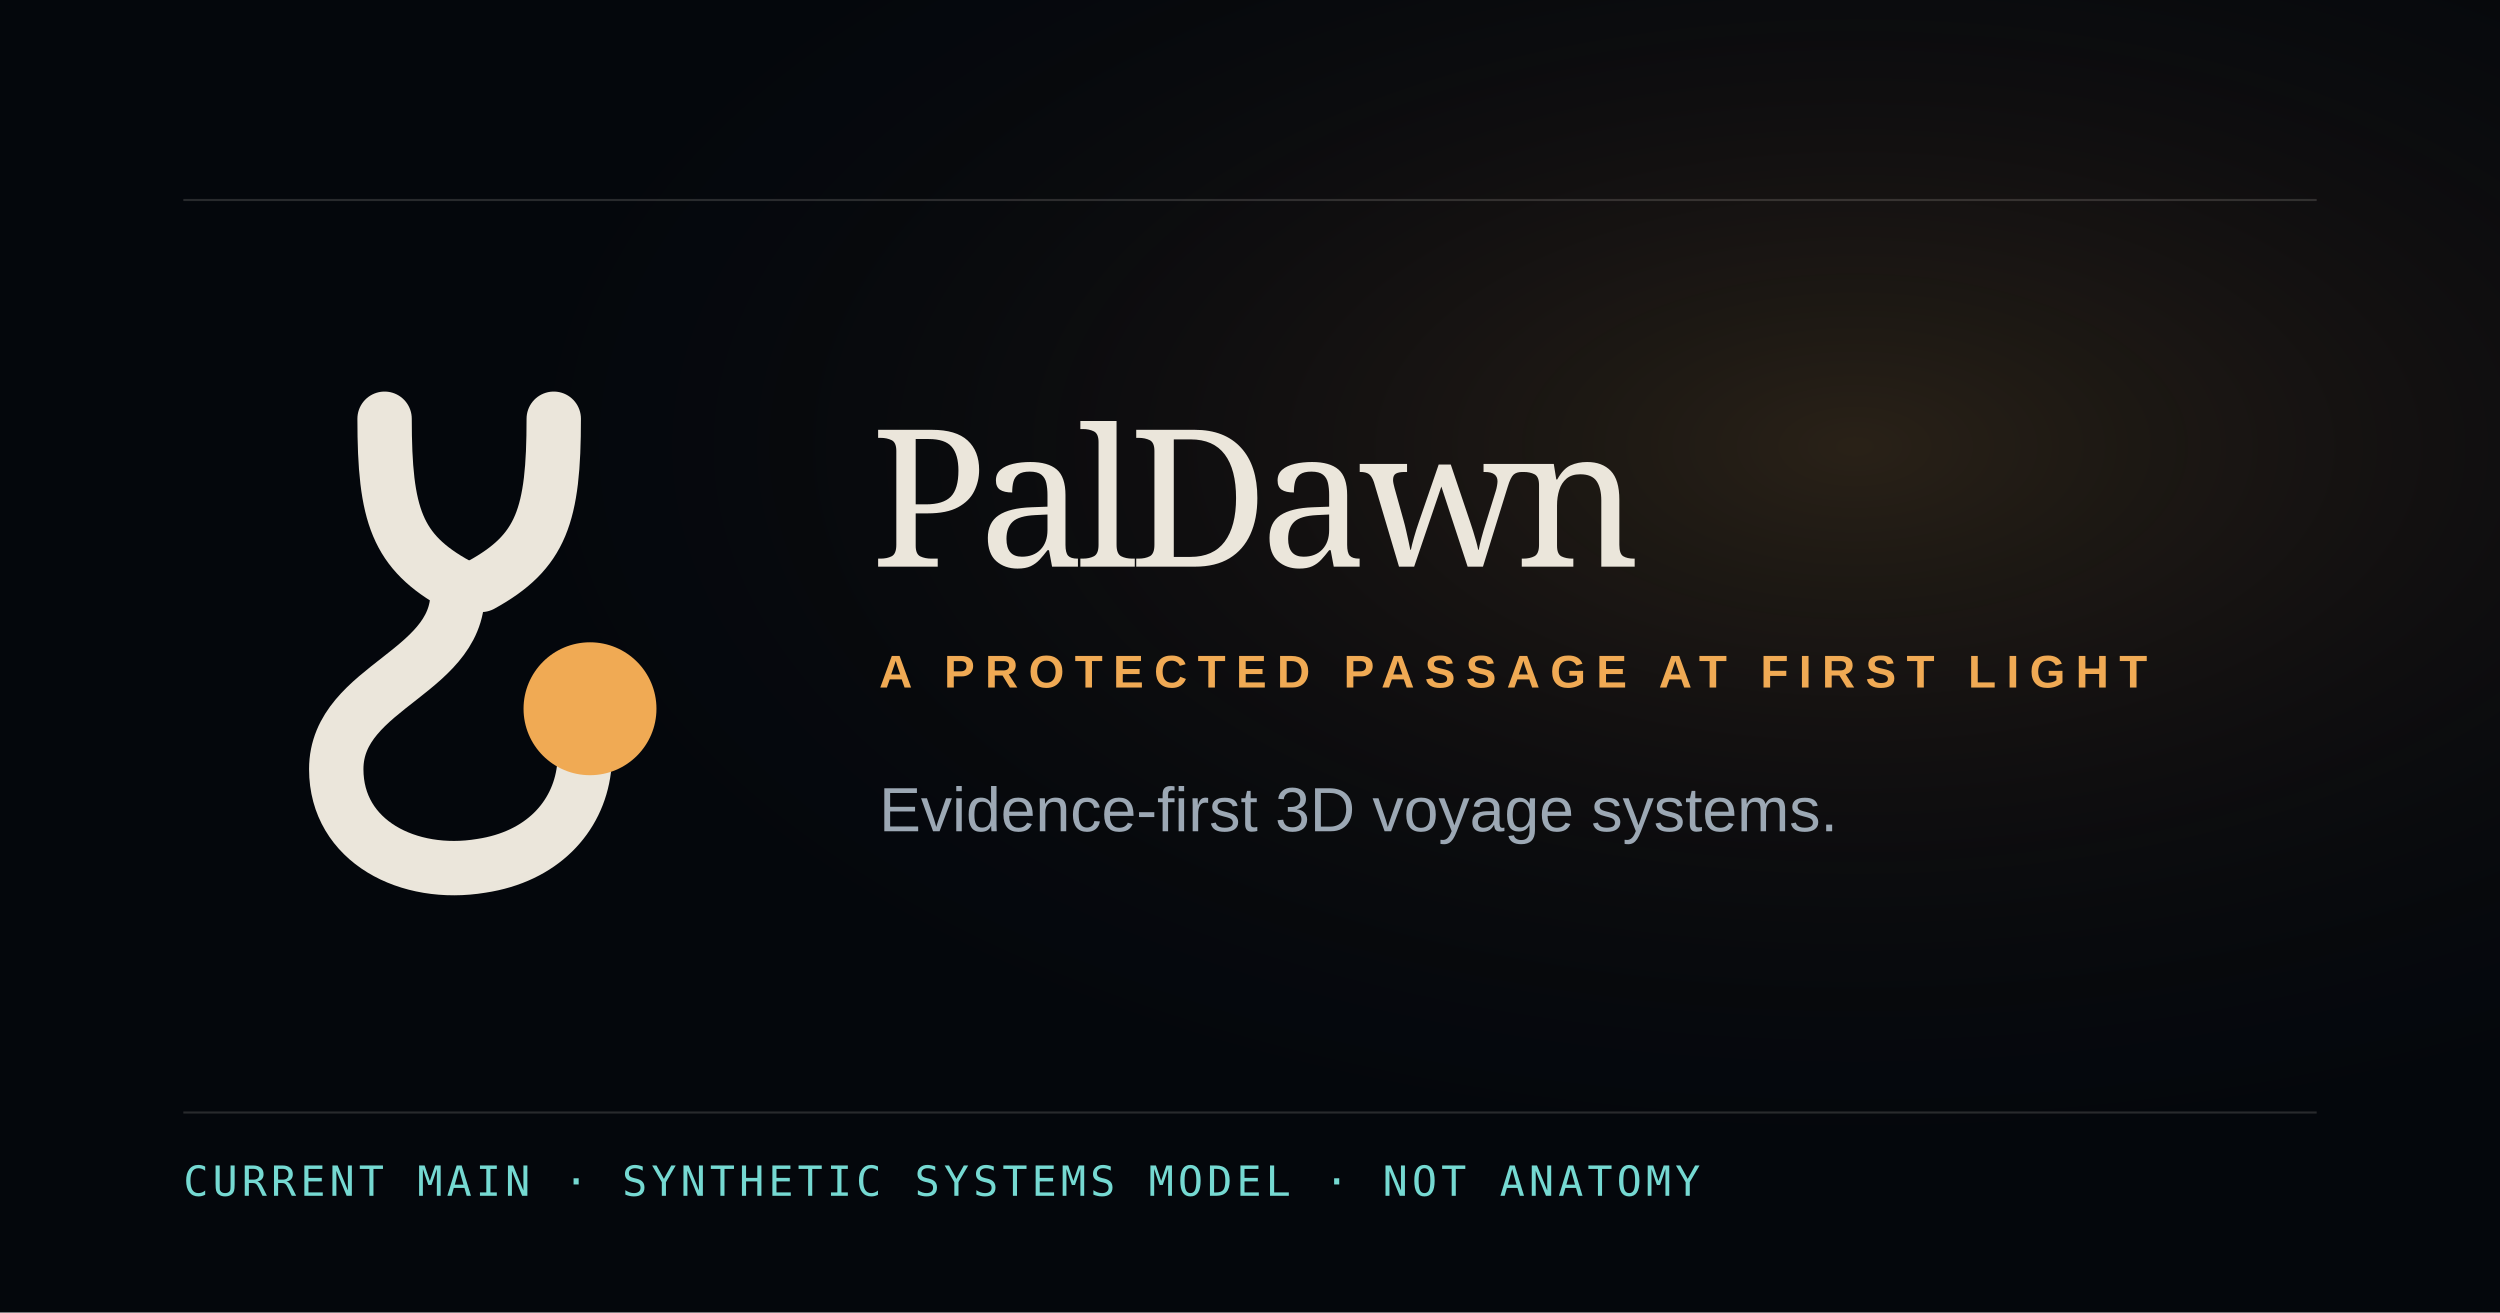
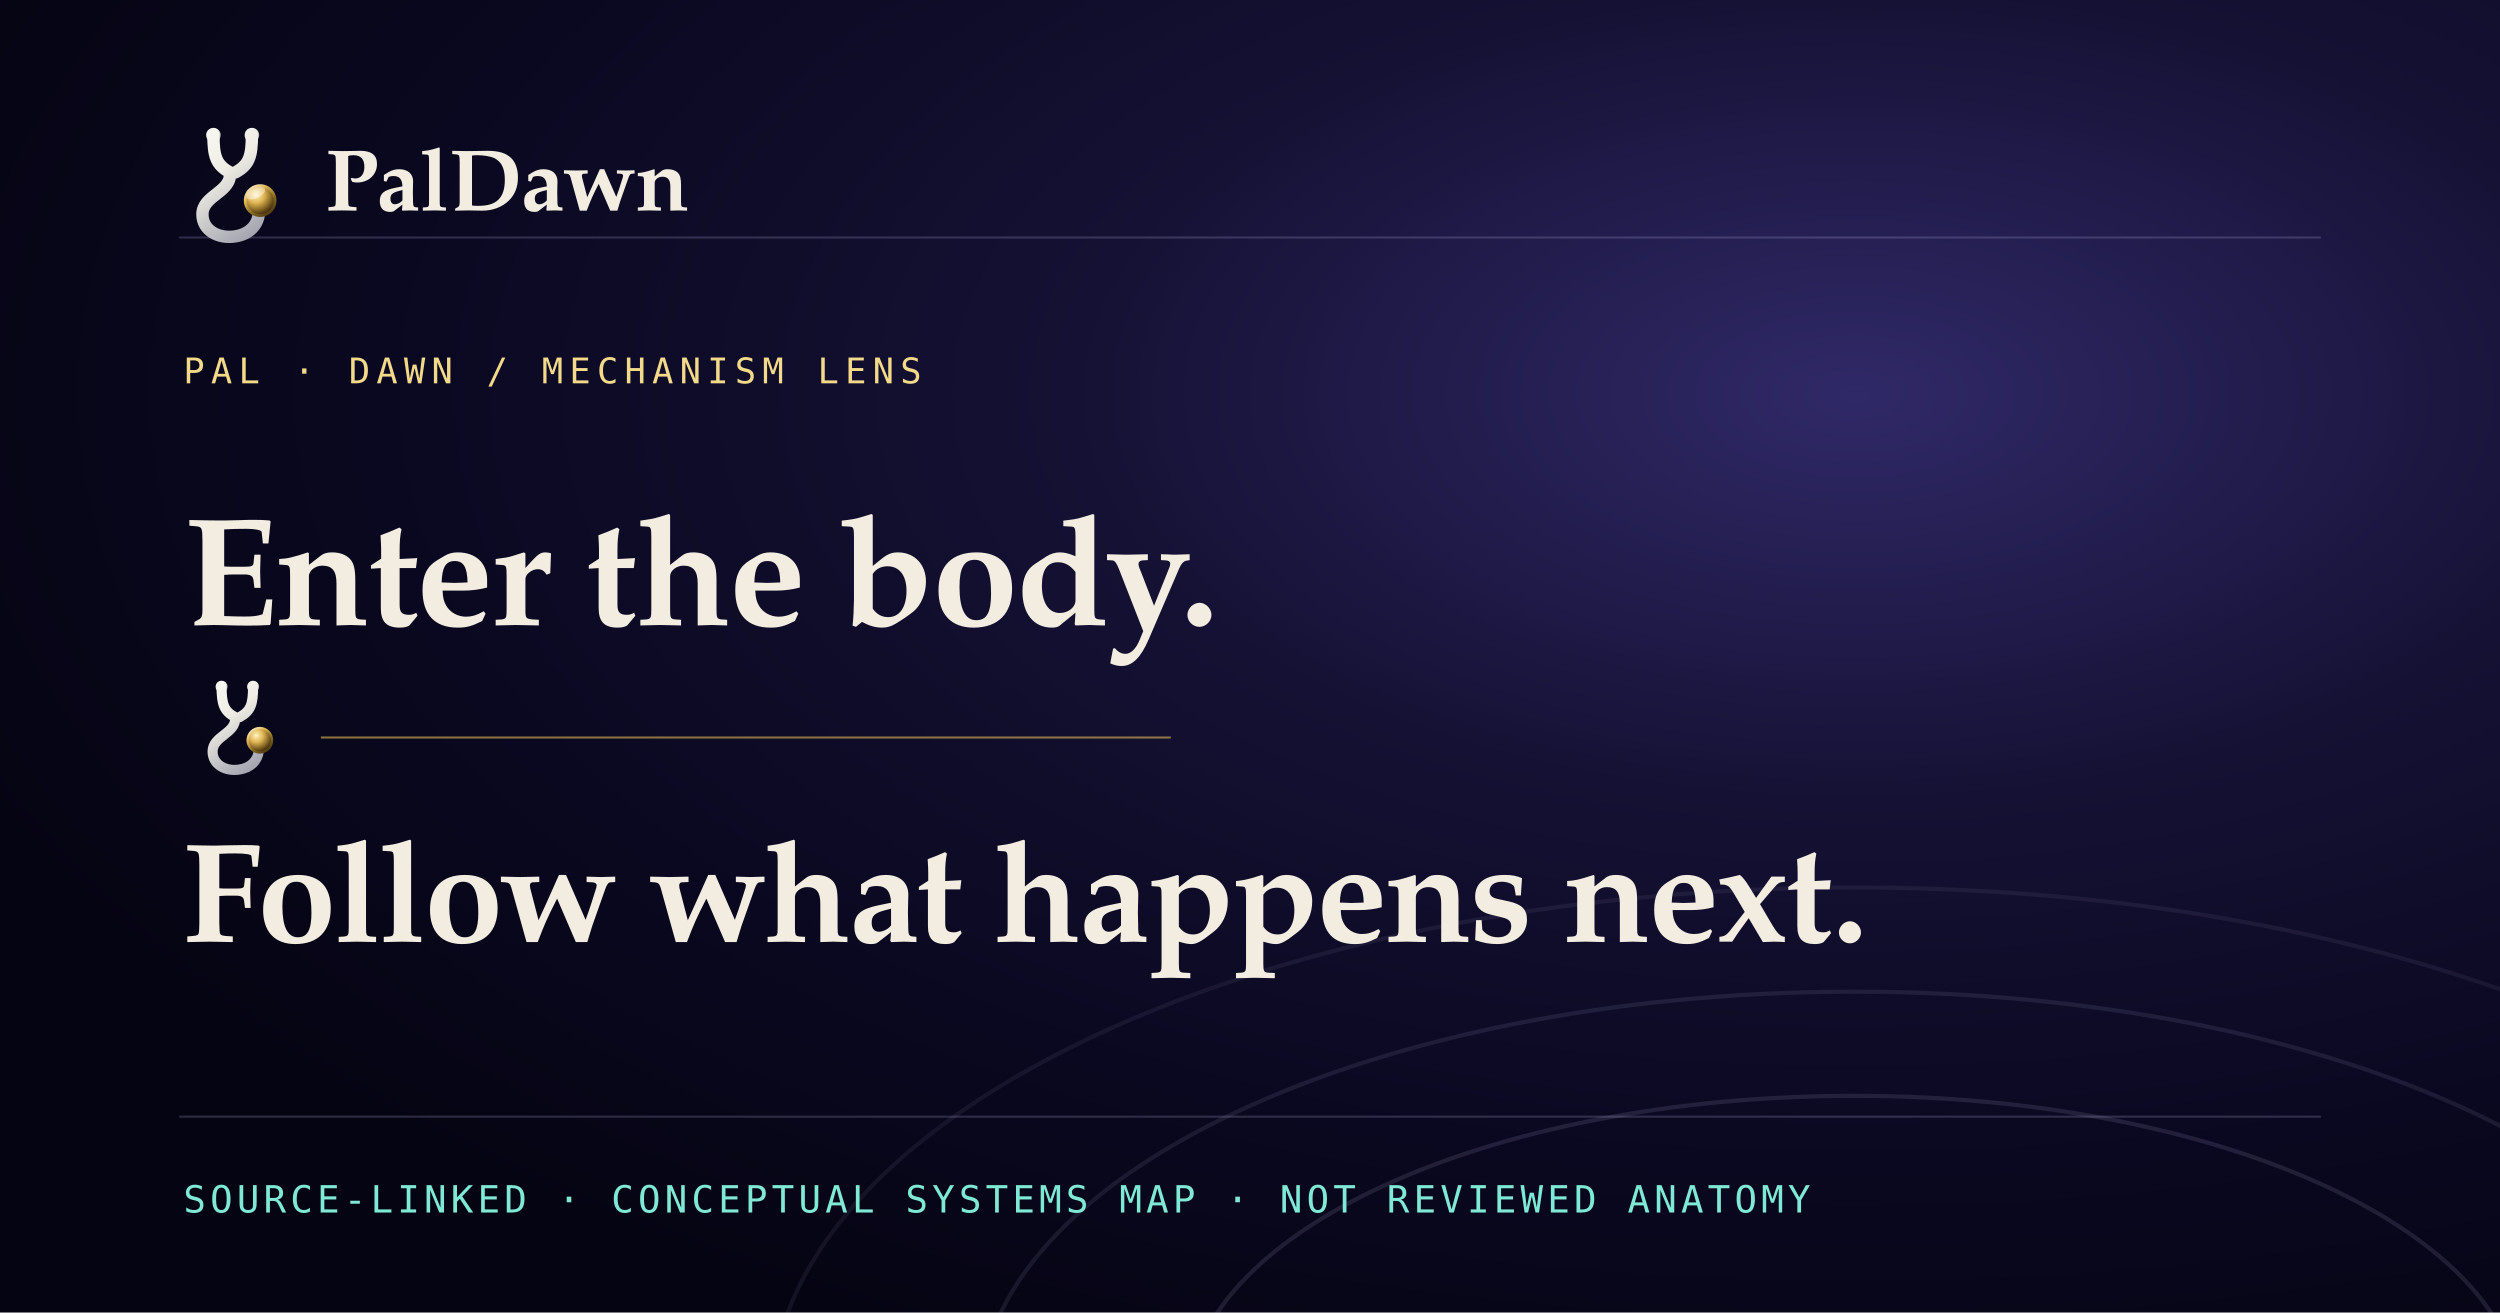
<svg xmlns="http://www.w3.org/2000/svg" viewBox="0 0 1200 630" role="img" aria-labelledby="title description">
  <defs>
-     <radialGradient id="dawn" cx="74%" cy="34%" r="58%">
-       <stop offset="0" stop-color="#f0aa54" stop-opacity=".16" />
-       <stop offset="1" stop-color="#04070c" stop-opacity="0" />
+     <radialGradient id="field" cx=".74" cy=".3" r=".82">
+       <stop offset="0" stop-color="#302968" />
+       <stop offset=".38" stop-color="#151134" />
+       <stop offset=".72" stop-color="#0a0820" />
+       <stop offset="1" stop-color="#050412" />
    </radialGradient>
+     <linearGradient id="tube" x1="0" y1="0" x2=".72" y2="1">
+       <stop offset="0" stop-color="#ffffff" />
+       <stop offset=".44" stop-color="#efede4" />
+       <stop offset="1" stop-color="#8f91a2" />
+     </linearGradient>
+     <linearGradient id="bezel" x1=".14" y1="0" x2=".86" y2="1">
+       <stop offset="0" stop-color="#fff8e4" />
+       <stop offset=".3" stop-color="#e0b653" />
+       <stop offset=".66" stop-color="#80631f" />
+       <stop offset="1" stop-color="#3f2e0d" />
+     </linearGradient>
+     <radialGradient id="disc" cx=".34" cy=".28" r=".82">
+       <stop offset="0" stop-color="#fff3c6" />
+       <stop offset=".38" stop-color="#e0b653" />
+       <stop offset=".8" stop-color="#6a4f18" />
+       <stop offset="1" stop-color="#2f2108" />
+     </radialGradient>
+     <mask id="tube-mask" maskUnits="userSpaceOnUse" x="0" y="0" width="96" height="96">
+       <g fill="none" stroke="#fff" stroke-width="9" stroke-linecap="round">
+         <path d="M34 10 C34 26 36 32 46 37.5 C47.5 52 26 54 26 68 C26 80 38 86 50 84 C60 82.5 66 76 67 68" />
+         <path d="M62 10 C62 26 60 32 50 37.5" />
+       </g>
+     </mask>
  </defs>
-   <rect width="1200" height="630" fill="#04070c" />
-   <rect width="1200" height="630" fill="url(#dawn)" />
-   <path d="M88 96 H1112 M88 534 H1112" stroke="#ebe6db" stroke-opacity=".16" />
-   <g transform="translate(86 172) scale(2.9)">
-     <path d="M34 10 C34 26 36 32 46 37.5 C47.5 52 26 54 26 68 C26 80 38 86 50 84 C60 82.5 66 76 67 68" fill="none" stroke="#ebe6db" stroke-width="9" stroke-linecap="round" />
-     <path d="M62 10 C62 26 60 32 50 37.5" fill="none" stroke="#ebe6db" stroke-width="9" stroke-linecap="round" />
-     <circle cx="68" cy="58" r="11" fill="#f0aa54" />
+   <rect width="1200" height="630" fill="url(#field)" />
+   <g fill="none" stroke="#bab2d8" stroke-width="2">
+     <ellipse cx="890" cy="674" rx="520" ry="248" opacity=".08" />
+     <ellipse cx="890" cy="674" rx="420" ry="198" opacity=".11" />
+     <ellipse cx="890" cy="674" rx="320" ry="148" opacity=".14" />
  </g>
-   <text x="418" y="272" fill="#ebe6db" font-family="Iowan Old Style, Baskerville, Georgia, serif" font-size="92" letter-spacing="-4">PalDawn</text>
-   <text x="422" y="330" fill="#f0aa54" font-family="Avenir Next, Helvetica Neue, Arial, sans-serif" font-size="22" font-weight="700" letter-spacing="5">A PROTECTED PASSAGE AT FIRST LIGHT</text>
-   <text x="422" y="399" fill="#9ca8b4" font-family="Avenir Next, Helvetica Neue, Arial, sans-serif" font-size="30">Evidence-first 3D voyage systems.</text>
-   <text x="88" y="574" fill="#75d9d2" font-family="SFMono-Regular, Menlo, monospace" font-size="20" letter-spacing="2">CURRENT MAIN · SYNTHETIC SYSTEMS MODEL · NOT ANATOMY</text>
+   <path d="M86 114 H1114" stroke="#ada4cc" stroke-opacity=".24" />
+   <path d="M86 536 H1114" stroke="#ada4cc" stroke-opacity=".24" />
+   <g transform="translate(80 58) scale(.66)">
+     <circle cx="34" cy="10.4" r="5.3" fill="url(#tube)" />
+     <circle cx="62" cy="10.4" r="5.3" fill="url(#tube)" />
+     <g mask="url(#tube-mask)">
+       <rect width="96" height="96" fill="url(#tube)" />
+     </g>
+     <circle cx="68" cy="58" r="11.9" fill="url(#bezel)" />
+     <circle cx="68" cy="58" r="9.8" fill="url(#disc)" />
+     <ellipse cx="64.8" cy="52.7" rx="7.4" ry="3.5" transform="rotate(-26 64.8 52.7)" fill="#fff" opacity=".42" />
+   </g>
+   <text x="156" y="101" fill="#f2ede0" font-family="Iowan Old Style, Palatino Linotype, Book Antiqua, Palatino, Georgia, serif" font-size="42" font-weight="600">PalDawn</text>
+   <text x="88" y="184" fill="#f3d98a" font-family="SFMono-Regular, Menlo, Consolas, monospace" font-size="17" letter-spacing="3">PAL · DAWN / MECHANISM LENS</text>
+   <text x="88" y="300" fill="#f2ede0" font-family="Iowan Old Style, Palatino Linotype, Book Antiqua, Palatino, Georgia, serif" font-size="74" font-weight="600" letter-spacing="-1">Enter the body.</text>
+   <g transform="translate(88 324) scale(.54)">
+     <circle cx="34" cy="10.4" r="5.3" fill="url(#tube)" />
+     <circle cx="62" cy="10.4" r="5.3" fill="url(#tube)" />
+     <g mask="url(#tube-mask)">
+       <rect width="96" height="96" fill="url(#tube)" />
+     </g>
+     <circle cx="68" cy="58" r="11.9" fill="url(#bezel)" />
+     <circle cx="68" cy="58" r="9.8" fill="url(#disc)" />
+   </g>
+   <path d="M154 354 H562" stroke="#e0b653" stroke-opacity=".6" />
+   <text x="88" y="452" fill="#f2ede0" font-family="Iowan Old Style, Palatino Linotype, Book Antiqua, Palatino, Georgia, serif" font-size="68" font-weight="600" letter-spacing="-1">Follow what happens next.</text>
+   <text x="88" y="582" fill="#7fe9d5" font-family="SFMono-Regular, Menlo, Consolas, monospace" font-size="18" letter-spacing="2">SOURCE-LINKED · CONCEPTUAL SYSTEMS MAP · NOT REVIEWED ANATOMY</text>
</svg>
